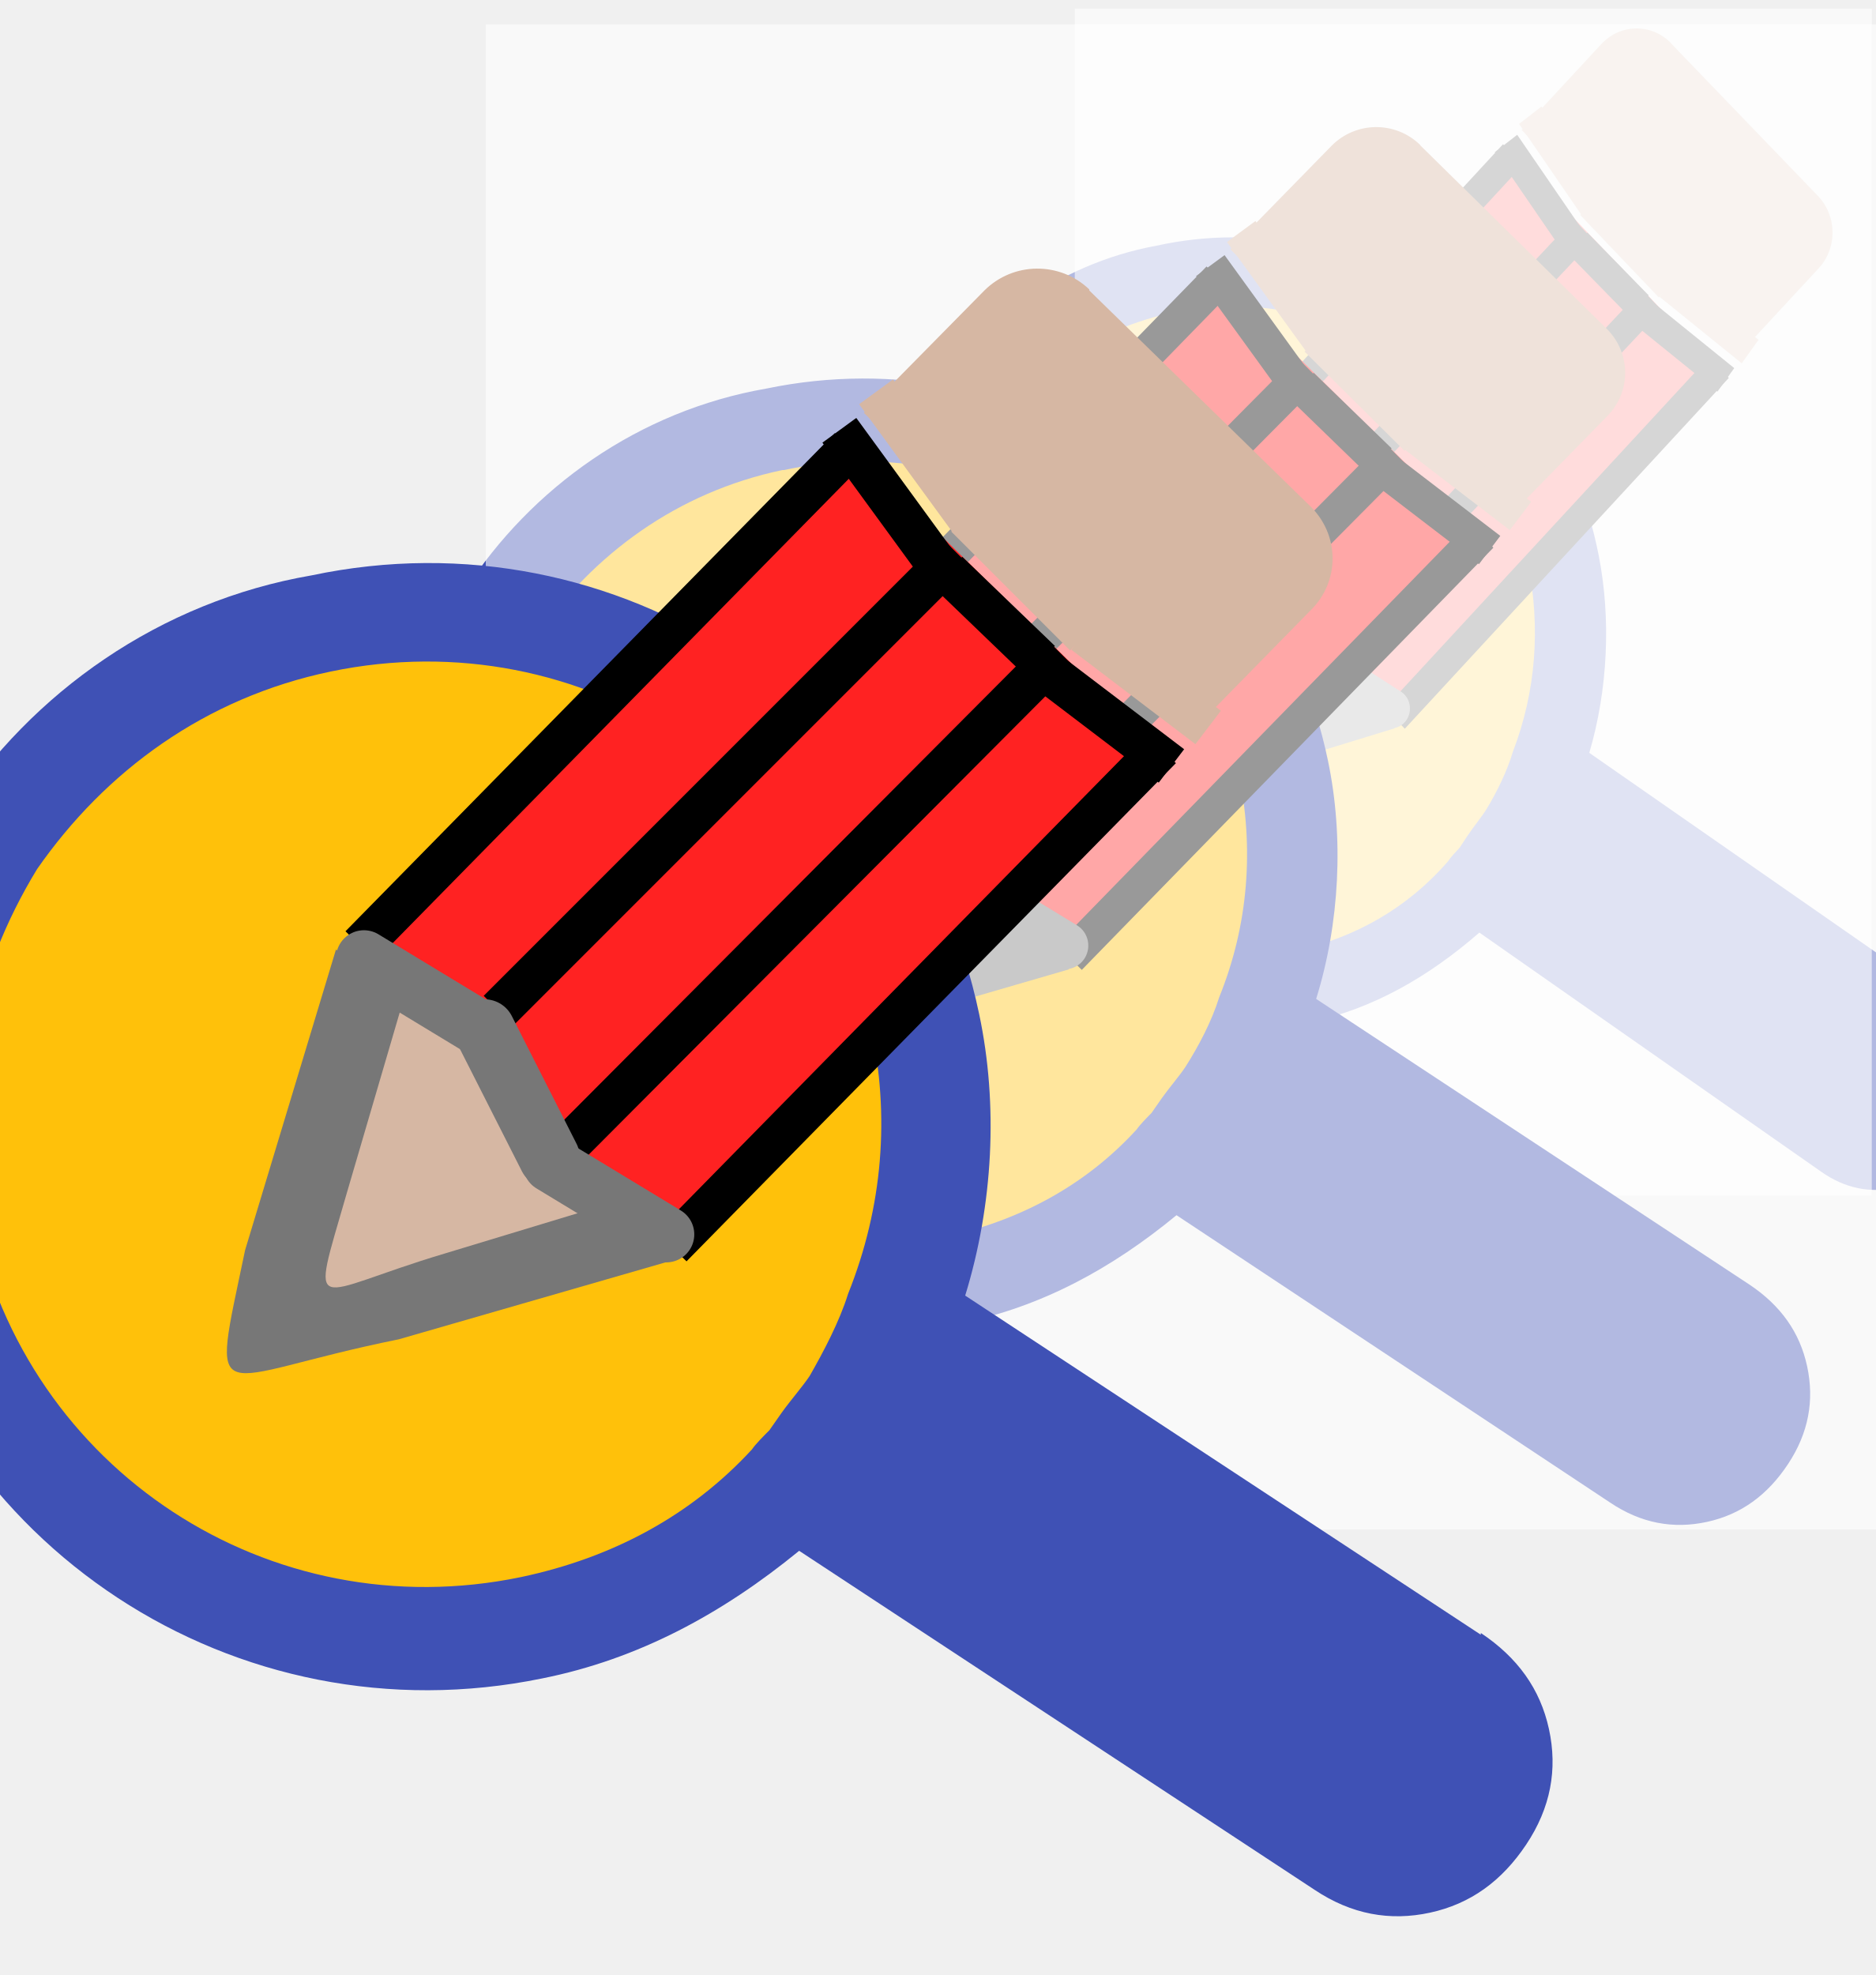
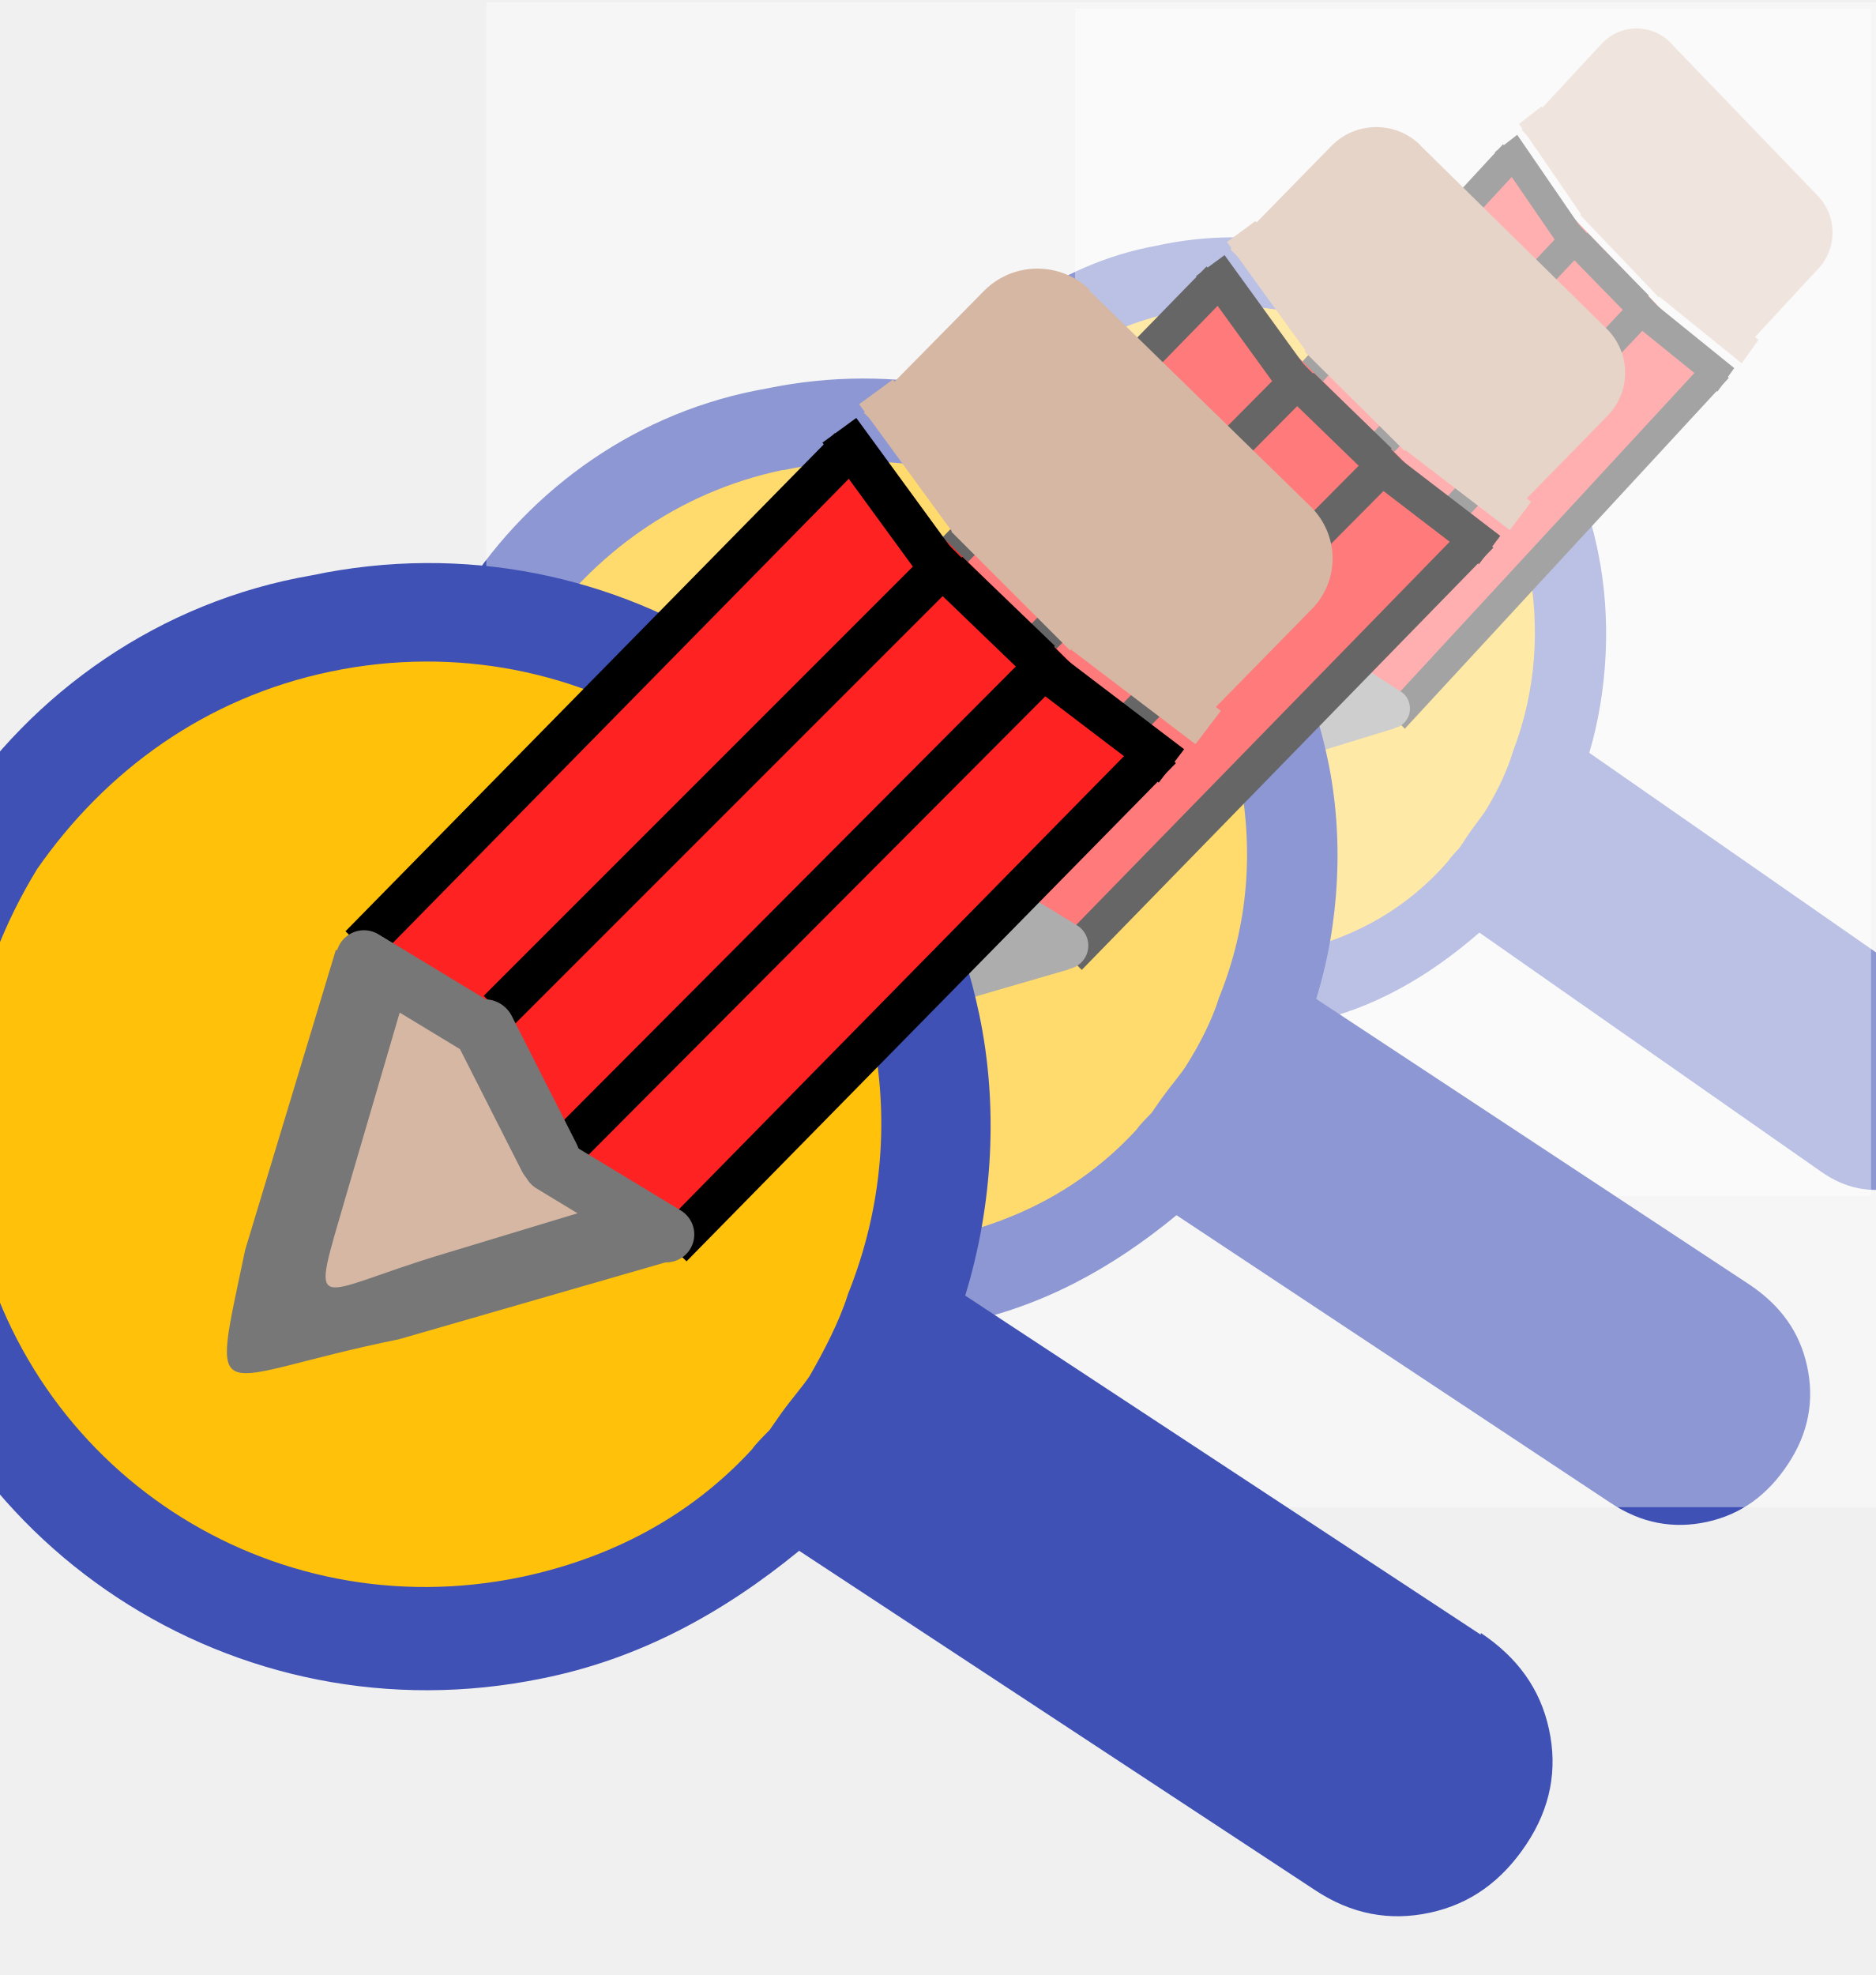
<svg xmlns="http://www.w3.org/2000/svg" width="38" height="40" viewBox="0 0 1.52 1.6" enable-background="new 0 0 32 32" version="1.1" xml:space="preserve" id="svg2">
  <defs id="defs2">
    <meshgradient id="meshgradient3" gradientUnits="userSpaceOnUse" x="-1.129" y="-0.4">
      <meshrow id="meshrow3">
        <meshpatch id="meshpatch3">
          <stop path="c 0.322,0  0.644,0  0.967,0" style="stop-color:#ffffff;stop-opacity:1" id="stop3" />
          <stop path="c 0,0.314  0,0.628  0,0.942" style="stop-color:#000000;stop-opacity:1" id="stop4" />
          <stop path="c -0.322,0  -0.644,0  -0.967,0" style="stop-color:#ffffff;stop-opacity:1" id="stop5" />
          <stop path="c 0,-0.314  0,-0.628  0,-0.942" style="stop-color:#000000;stop-opacity:1" id="stop6" />
        </meshpatch>
      </meshrow>
    </meshgradient>
    <meshgradient id="meshgradient3-6" gradientUnits="userSpaceOnUse" x="-1.129" y="-0.4">
      <meshrow id="meshrow3-3">
        <meshpatch id="meshpatch3-1">
          <stop path="c 0.322,0  0.644,0  0.967,0" style="stop-color:#ffffff;stop-opacity:1" id="stop3-7" />
          <stop path="c 0,0.314  0,0.628  0,0.942" style="stop-color:#000000;stop-opacity:1" id="stop4-6" />
          <stop path="c -0.322,0  -0.644,0  -0.967,0" style="stop-color:#ffffff;stop-opacity:1" id="stop5-1" />
          <stop path="c 0,-0.314  0,-0.628  0,-0.942" style="stop-color:#000000;stop-opacity:1" id="stop6-8" />
        </meshpatch>
      </meshrow>
    </meshgradient>
  </defs>
-   <g id="g8" transform="matrix(1.416142,0,0,1.416142,0.04662854,-0.00291704)">
-     <g id="g2-2" style="fill:url(#meshgradient3-6);fill-rule:nonzero" transform="matrix(0.6620451,0,0,0.7041943,1.206072,0.3003519)">
-       <path d="M -0.203,0.381 -0.498,0.188 c 0.016,-0.051 0.019,-0.109 0.008,-0.161 -0.037,-0.176 -0.207,-0.287 -0.382,-0.251 -0.087,0.015 -0.16,0.067 -0.205,0.136 -0.045,0.07 -0.063,0.157 -0.045,0.244 0.037,0.176 0.207,0.287 0.382,0.251 0.055,-0.011 0.103,-0.037 0.147,-0.073 l 0.295,0.194 c 0.021,0.014 0.043,0.018 0.066,0.013 0.023,-0.005 0.041,-0.018 0.055,-0.039 v 0 c 0.014,-0.021 0.018,-0.043 0.013,-0.066 -0.005,-0.023 -0.018,-0.041 -0.039,-0.055 z" fill="#3f51b5" id="path1-4-7" style="fill-rule:nonzero;stroke-width:0.029" />
-       <path d="m -0.861,-0.169 c -0.072,0.015 -0.129,0.057 -0.168,0.113 -0.036,0.059 -0.051,0.128 -0.036,0.2 0.03,0.144 0.169,0.235 0.313,0.205 0.052,-0.011 0.097,-0.035 0.132,-0.073 0,0 0,0 0,0 0.002,-0.003 0.007,-0.008 0.01,-0.011 0.002,-0.003 0.005,-0.007 0.007,-0.01 0.005,-0.007 0.012,-0.015 0.016,-0.021 v 0 c 0.009,-0.014 0.018,-0.031 0.023,-0.047 0.02,-0.049 0.024,-0.101 0.013,-0.153 -0.027,-0.142 -0.166,-0.233 -0.309,-0.203 z" fill="#ffc10a" id="path2-8-9" style="fill-rule:nonzero;stroke-width:0.029" />
-       <path fill="#d6b7a3" d="m -0.427,-0.388 0.126,0.123 a 0.043,0.042 5.289 0 1 6.1119e-4,0.06 l -0.069,0.07 -0.187,-0.183 0.069,-0.07 a 0.043,0.043 5.289 0 1 0.06,-5.9427e-4 z" id="path2-0-8-5" style="fill-rule:nonzero;stroke-width:0.008" />
-       <path fill="#ff0000" d="m -0.666,0.164 -0.15,0.046 c -0.105,0.022 -0.104,0.046 -0.085,-0.052 l 0.05,-0.175 v 0 0 c 0.159,0.158 0.184,0.182 0.184,0.182 v 0 z" id="path3-2-4" style="fill-rule:nonzero;stroke-width:0.008" />
-       <path fill="#777777" d="m -0.666,0.168 -0.156,0.045 c -0.109,0.022 -0.108,0.045 -0.088,-0.051 l 0.052,-0.172 v 0 0" id="path4-4-3" style="fill-rule:nonzero;stroke-width:0.004;stroke-dasharray:none" />
-       <path fill="#d6b7a3" d="m -0.818,0.014 0.121,0.12 -0.099,0.03 c -0.077,0.023 -0.077,0.039 -0.056,-0.034 l 0.033,-0.115 z" id="path5-5-1" style="fill-rule:nonzero;stroke-width:0.008" />
-       <rect style="fill:#ff2222;fill-rule:nonzero;stroke-width:0.117;stroke-linecap:round" id="rect5-5-2" width="0.259" height="0.402" x="-0.619" y="0.182" transform="matrix(0.7141691,0.6999732,-0.7009462,0.7132142,0,0)" ry="0" />
-       <path style="fill:#777777;fill-rule:nonzero;stroke:#000000;stroke-width:0.024;stroke-linecap:butt;stroke-dasharray:none;stroke-opacity:1" d="m -0.765,0.025 0.262,-0.262" id="path7-17-3" />
-       <path style="fill:#777777;fill-rule:nonzero;stroke:#000000;stroke-width:0.024;stroke-linecap:butt;stroke-dasharray:none;stroke-opacity:1" d="m -0.844,-0.013 0.28,-0.285" id="path7-11-1-3" />
-       <path style="fill:#777777;fill-rule:nonzero;stroke:#000000;stroke-width:0.024;stroke-linecap:butt;stroke-dasharray:none;stroke-opacity:1" d="M -0.666,0.16 -0.386,-0.125" id="path7-11-2-1-4" />
-       <path style="fill:#777777;fill-rule:nonzero;stroke:#000000;stroke-width:0.024;stroke-linecap:butt;stroke-dasharray:none;stroke-opacity:1" d="M -0.724,0.1 -0.444,-0.18" id="path7-1-5-1" />
-       <path style="fill:#777777;fill-rule:nonzero;stroke:#777777;stroke-width:0.032;stroke-linecap:round;stroke-dasharray:none;stroke-opacity:1" d="m -0.842,-0.005 0.066,0.04" id="path6-2-1" />
-       <path style="fill:#777777;fill-rule:nonzero;stroke:#777777;stroke-width:0.032;stroke-linecap:round;stroke-dasharray:none;stroke-opacity:1" d="m -0.735,0.112 0.066,0.04" id="path6-5-7-3" />
-       <path style="fill:#777777;fill-rule:nonzero;stroke:#777777;stroke-width:0.035;stroke-linecap:round;stroke-dasharray:none;stroke-opacity:1" d="m -0.774,0.036 0.038,0.073" id="path6-9-8-6-8" />
-       <path style="fill:#000000;fill-rule:nonzero;stroke:#000000;stroke-width:0.024;stroke-dasharray:none;stroke-opacity:1" d="m -0.57,-0.307 0.054,0.074" id="path8-1-7" />
-       <path style="fill:#000000;fill-rule:nonzero;stroke:#000000;stroke-width:0.024;stroke-dasharray:none;stroke-opacity:1" d="m -0.508,-0.226 0.053,0.051" id="path8-8-42-4" />
-       <path style="fill:#000000;fill-rule:nonzero;stroke:#000000;stroke-width:0.024;stroke-dasharray:none;stroke-opacity:1" d="m -0.451,-0.169 0.071,0.054" id="path8-9-3-2" />
-       <path style="fill:#000000;fill-rule:nonzero;stroke:#d6b7a3;stroke-width:0.024;stroke-dasharray:none;stroke-opacity:1" d="m -0.549,-0.33 0.054,0.074" id="path8-2-2-7" />
-       <path style="fill:#000000;fill-rule:nonzero;stroke:#d6b7a3;stroke-width:0.031;stroke-dasharray:none;stroke-opacity:1" d="m -0.495,-0.26 0.068,0.067" id="path8-8-4-2-7" />
-       <path style="fill:#000000;fill-rule:nonzero;stroke:#d6b7a3;stroke-width:0.024;stroke-dasharray:none;stroke-opacity:1" d="m -0.43,-0.192 0.071,0.054" id="path8-9-5-1-9" />
-     </g>
-     <rect style="fill:#ffffff;fill-opacity:0.6;fill-rule:nonzero;stroke:none;stroke-width:0.028;stroke-opacity:1" id="rect8" width="0.456" height="0.679" x="0.582" y="0.007" ry="0" />
-     <g id="g2" style="fill:url(#meshgradient3);fill-rule:nonzero" transform="matrix(0.8410517,0,0,0.8474716,1.138945,0.4141765)">
-       <path d="M -0.203,0.381 -0.498,0.188 c 0.016,-0.051 0.019,-0.109 0.008,-0.161 -0.037,-0.176 -0.207,-0.287 -0.382,-0.251 -0.087,0.015 -0.16,0.067 -0.205,0.136 -0.045,0.07 -0.063,0.157 -0.045,0.244 0.037,0.176 0.207,0.287 0.382,0.251 0.055,-0.011 0.103,-0.037 0.147,-0.073 l 0.295,0.194 c 0.021,0.014 0.043,0.018 0.066,0.013 0.023,-0.005 0.041,-0.018 0.055,-0.039 v 0 c 0.014,-0.021 0.018,-0.043 0.013,-0.066 -0.005,-0.023 -0.018,-0.041 -0.039,-0.055 z" fill="#3f51b5" id="path1-4" style="fill-rule:nonzero;stroke-width:0.029" />
-       <path d="m -0.861,-0.169 c -0.072,0.015 -0.129,0.057 -0.168,0.113 -0.036,0.059 -0.051,0.128 -0.036,0.2 0.03,0.144 0.169,0.235 0.313,0.205 0.052,-0.011 0.097,-0.035 0.132,-0.073 0,0 0,0 0,0 0.002,-0.003 0.007,-0.008 0.01,-0.011 0.002,-0.003 0.005,-0.007 0.007,-0.01 0.005,-0.007 0.012,-0.015 0.016,-0.021 v 0 c 0.009,-0.014 0.018,-0.031 0.023,-0.047 0.02,-0.049 0.024,-0.101 0.013,-0.153 -0.027,-0.142 -0.166,-0.233 -0.309,-0.203 z" fill="#ffc10a" id="path2-8" style="fill-rule:nonzero;stroke-width:0.029" />
-       <path fill="#d6b7a3" d="m -0.427,-0.388 0.126,0.123 a 0.043,0.042 5.289 0 1 6.1119e-4,0.06 l -0.069,0.07 -0.187,-0.183 0.069,-0.07 a 0.043,0.043 5.289 0 1 0.06,-5.9427e-4 z" id="path2-0-8" style="fill-rule:nonzero;stroke-width:0.008" />
-       <path fill="#ff0000" d="m -0.666,0.164 -0.15,0.046 c -0.105,0.022 -0.104,0.046 -0.085,-0.052 l 0.05,-0.175 v 0 0 c 0.159,0.158 0.184,0.182 0.184,0.182 v 0 z" id="path3-2" style="fill-rule:nonzero;stroke-width:0.008" />
-       <path fill="#777777" d="m -0.666,0.168 -0.156,0.045 c -0.109,0.022 -0.108,0.045 -0.088,-0.051 l 0.052,-0.172 v 0 0" id="path4-4" style="fill-rule:nonzero;stroke-width:0.004;stroke-dasharray:none" />
-       <path fill="#d6b7a3" d="m -0.818,0.014 0.121,0.12 -0.099,0.03 c -0.077,0.023 -0.077,0.039 -0.056,-0.034 l 0.033,-0.115 z" id="path5-5" style="fill-rule:nonzero;stroke-width:0.008" />
-       <rect style="fill:#ff2222;fill-rule:nonzero;stroke-width:0.117;stroke-linecap:round" id="rect5-5" width="0.259" height="0.402" x="-0.619" y="0.182" transform="matrix(0.7141691,0.6999732,-0.7009462,0.7132142,0,0)" ry="0" />
-       <path style="fill:#777777;fill-rule:nonzero;stroke:#000000;stroke-width:0.024;stroke-linecap:butt;stroke-dasharray:none;stroke-opacity:1" d="m -0.765,0.025 0.262,-0.262" id="path7-17" />
-       <path style="fill:#777777;fill-rule:nonzero;stroke:#000000;stroke-width:0.024;stroke-linecap:butt;stroke-dasharray:none;stroke-opacity:1" d="m -0.844,-0.013 0.28,-0.285" id="path7-11-1" />
-       <path style="fill:#777777;fill-rule:nonzero;stroke:#000000;stroke-width:0.024;stroke-linecap:butt;stroke-dasharray:none;stroke-opacity:1" d="M -0.666,0.16 -0.386,-0.125" id="path7-11-2-1" />
-       <path style="fill:#777777;fill-rule:nonzero;stroke:#000000;stroke-width:0.024;stroke-linecap:butt;stroke-dasharray:none;stroke-opacity:1" d="M -0.724,0.1 -0.444,-0.18" id="path7-1-5" />
-       <path style="fill:#777777;fill-rule:nonzero;stroke:#777777;stroke-width:0.032;stroke-linecap:round;stroke-dasharray:none;stroke-opacity:1" d="m -0.842,-0.005 0.066,0.04" id="path6-2" />
-       <path style="fill:#777777;fill-rule:nonzero;stroke:#777777;stroke-width:0.032;stroke-linecap:round;stroke-dasharray:none;stroke-opacity:1" d="m -0.735,0.112 0.066,0.04" id="path6-5-7" />
-       <path style="fill:#777777;fill-rule:nonzero;stroke:#777777;stroke-width:0.035;stroke-linecap:round;stroke-dasharray:none;stroke-opacity:1" d="m -0.774,0.036 0.038,0.073" id="path6-9-8-6" />
-       <path style="fill:#000000;fill-rule:nonzero;stroke:#000000;stroke-width:0.024;stroke-dasharray:none;stroke-opacity:1" d="m -0.57,-0.307 0.054,0.074" id="path8-1" />
-       <path style="fill:#000000;fill-rule:nonzero;stroke:#000000;stroke-width:0.024;stroke-dasharray:none;stroke-opacity:1" d="m -0.508,-0.226 0.053,0.051" id="path8-8-42" />
-       <path style="fill:#000000;fill-rule:nonzero;stroke:#000000;stroke-width:0.024;stroke-dasharray:none;stroke-opacity:1" d="m -0.451,-0.169 0.071,0.054" id="path8-9-3" />
-       <path style="fill:#000000;fill-rule:nonzero;stroke:#d6b7a3;stroke-width:0.024;stroke-dasharray:none;stroke-opacity:1" d="m -0.549,-0.33 0.054,0.074" id="path8-2-2" />
-       <path style="fill:#000000;fill-rule:nonzero;stroke:#d6b7a3;stroke-width:0.031;stroke-dasharray:none;stroke-opacity:1" d="m -0.495,-0.26 0.068,0.067" id="path8-8-4-2" />
-       <path style="fill:#000000;fill-rule:nonzero;stroke:#d6b7a3;stroke-width:0.024;stroke-dasharray:none;stroke-opacity:1" d="m -0.43,-0.192 0.071,0.054" id="path8-9-5-1" />
-     </g>
-     <rect style="fill:#ffffff;fill-opacity:0.6;fill-rule:nonzero;stroke:none;stroke-width:0.043;stroke-opacity:1" id="rect8-8" width="0.856" height="0.861" x="0.245" y="0.016" ry="0" />
-     <g id="g1" transform="translate(-0.1486989,0.1462206)">
-       <path d="M 0.963,0.791 0.668,0.597 C 0.684,0.545 0.687,0.488 0.676,0.436 0.639,0.26 0.469,0.148 0.294,0.185 0.207,0.2 0.134,0.252 0.089,0.321 0.043,0.391 0.026,0.479 0.044,0.565 c 0.037,0.176 0.207,0.287 0.382,0.251 0.055,-0.011 0.103,-0.037 0.147,-0.073 l 0.295,0.194 c 0.021,0.014 0.043,0.018 0.066,0.013 0.023,-0.005 0.041,-0.018 0.055,-0.039 v 0 c 0.014,-0.021 0.018,-0.043 0.013,-0.066 -0.005,-0.023 -0.018,-0.041 -0.039,-0.055 z" fill="#3f51b5" id="path1" style="stroke-width:0.029" />
-       <path d="m 0.305,0.24 c -0.072,0.015 -0.129,0.057 -0.168,0.113 -0.036,0.059 -0.051,0.128 -0.036,0.2 0.03,0.144 0.169,0.235 0.313,0.205 0.052,-0.011 0.097,-0.035 0.132,-0.073 0,0 0,0 0,0 0.002,-0.003 0.007,-0.008 0.01,-0.011 0.002,-0.003 0.005,-0.007 0.007,-0.01 0.005,-0.007 0.012,-0.015 0.016,-0.021 v 0 C 0.587,0.629 0.596,0.612 0.601,0.596 0.621,0.546 0.625,0.494 0.614,0.443 0.588,0.301 0.449,0.21 0.305,0.24 Z" fill="#ffc10a" id="path2" style="stroke-width:0.029" />
-       <path fill="#d6b7a3" d="m 0.739,0.022 0.126,0.123 a 0.043,0.042 5.289 0 1 6.1119e-4,0.06 L 0.797,0.275 0.61,0.092 0.679,0.022 a 0.043,0.043 5.289 0 1 0.06,-5.9427e-4 z" id="path2-0" style="stroke-width:0.008" />
-       <path fill="#ff0000" d="m 0.5,0.573 -0.15,0.046 c -0.105,0.022 -0.104,0.046 -0.085,-0.052 l 0.05,-0.175 v 0 0 c 0.159,0.158 0.184,0.182 0.184,0.182 v 0 z" id="path3" style="stroke-width:0.008" />
-       <path fill="#777777" d="m 0.5,0.577 -0.156,0.045 c -0.109,0.022 -0.108,0.045 -0.088,-0.051 l 0.052,-0.172 v 0 0" id="path4" style="stroke-width:0.004;stroke-dasharray:none" />
-       <path fill="#d6b7a3" d="m 0.348,0.423 0.121,0.12 -0.099,0.03 c -0.077,0.023 -0.077,0.039 -0.056,-0.034 L 0.348,0.423 Z" id="path5" style="stroke-width:0.008" />
-       <rect style="fill:#ff2222;fill-opacity:1;stroke-width:0.117;stroke-linecap:round" id="rect5" width="0.259" height="0.402" x="0.5" y="-0.342" transform="matrix(0.7141691,0.6999732,-0.7009462,0.7132142,0,0)" ry="0" />
-       <path style="fill:#777777;fill-opacity:1;stroke:#000000;stroke-width:0.024;stroke-linecap:butt;stroke-dasharray:none;stroke-opacity:1" d="M 0.401,0.434 0.663,0.172" id="path7" />
-       <path style="fill:#777777;fill-opacity:1;stroke:#000000;stroke-width:0.024;stroke-linecap:butt;stroke-dasharray:none;stroke-opacity:1" d="M 0.322,0.397 0.602,0.112" id="path7-11" />
-       <path style="fill:#777777;fill-opacity:1;stroke:#000000;stroke-width:0.024;stroke-linecap:butt;stroke-dasharray:none;stroke-opacity:1" d="M 0.5,0.569 0.78,0.284" id="path7-11-2" />
-       <path style="fill:#777777;fill-opacity:1;stroke:#000000;stroke-width:0.024;stroke-linecap:butt;stroke-dasharray:none;stroke-opacity:1" d="M 0.442,0.51 0.722,0.229" id="path7-1" />
-       <path style="fill:#777777;fill-opacity:1;stroke:#777777;stroke-width:0.032;stroke-linecap:round;stroke-dasharray:none;stroke-opacity:1" d="m 0.324,0.404 0.066,0.04" id="path6" />
-       <path style="fill:#777777;fill-opacity:1;stroke:#777777;stroke-width:0.032;stroke-linecap:round;stroke-dasharray:none;stroke-opacity:1" d="m 0.431,0.522 0.066,0.04" id="path6-5" />
-       <path style="fill:#777777;fill-opacity:1;stroke:#777777;stroke-width:0.035;stroke-linecap:round;stroke-dasharray:none;stroke-opacity:1" d="M 0.393,0.445 0.43,0.518" id="path6-9-8" />
-       <path style="fill:#000000;fill-opacity:1;stroke:#000000;stroke-width:0.024;stroke-dasharray:none;stroke-opacity:1" d="m 0.596,0.102 0.054,0.074" id="path8" />
-       <path style="fill:#000000;fill-opacity:1;stroke:#000000;stroke-width:0.024;stroke-dasharray:none;stroke-opacity:1" d="m 0.658,0.183 0.053,0.051" id="path8-8" />
-       <path style="fill:#000000;fill-opacity:1;stroke:#000000;stroke-width:0.024;stroke-dasharray:none;stroke-opacity:1" d="m 0.715,0.24 0.071,0.054" id="path8-9" />
-       <path style="fill:#000000;fill-opacity:1;stroke:#d6b7a3;stroke-width:0.024;stroke-dasharray:none;stroke-opacity:1" d="m 0.617,0.08 0.054,0.074" id="path8-2" />
-       <path style="fill:#000000;fill-opacity:1;stroke:#d6b7a3;stroke-width:0.031;stroke-dasharray:none;stroke-opacity:1" d="M 0.671,0.149 0.739,0.217" id="path8-8-4" />
-       <path style="fill:#000000;fill-opacity:1;stroke:#d6b7a3;stroke-width:0.024;stroke-dasharray:none;stroke-opacity:1" d="m 0.736,0.218 0.071,0.054" id="path8-9-5" />
-     </g>
+   <g id="g2-2" style="fill:url(#meshgradient3-6);fill-rule:nonzero" transform="matrix(0.9375497,0,0,0.997239,1.754597,0.4224238)">
+     <path d="M -0.203,0.381 -0.498,0.188 c 0.016,-0.051 0.019,-0.109 0.008,-0.161 -0.037,-0.176 -0.207,-0.287 -0.382,-0.251 -0.087,0.015 -0.16,0.067 -0.205,0.136 -0.045,0.07 -0.063,0.157 -0.045,0.244 0.037,0.176 0.207,0.287 0.382,0.251 0.055,-0.011 0.103,-0.037 0.147,-0.073 l 0.295,0.194 c 0.021,0.014 0.043,0.018 0.066,0.013 0.023,-0.005 0.041,-0.018 0.055,-0.039 v 0 c 0.014,-0.021 0.018,-0.043 0.013,-0.066 -0.005,-0.023 -0.018,-0.041 -0.039,-0.055 z" fill="#3f51b5" id="path1-4-7" style="fill-rule:nonzero;stroke-width:0.029" />
+     <path d="m -0.861,-0.169 c -0.072,0.015 -0.129,0.057 -0.168,0.113 -0.036,0.059 -0.051,0.128 -0.036,0.2 0.03,0.144 0.169,0.235 0.313,0.205 0.052,-0.011 0.097,-0.035 0.132,-0.073 0,0 0,0 0,0 0.002,-0.003 0.007,-0.008 0.01,-0.011 0.002,-0.003 0.005,-0.007 0.007,-0.01 0.005,-0.007 0.012,-0.015 0.016,-0.021 v 0 c 0.009,-0.014 0.018,-0.031 0.023,-0.047 0.02,-0.049 0.024,-0.101 0.013,-0.153 -0.027,-0.142 -0.166,-0.233 -0.309,-0.203 z" fill="#ffc10a" id="path2-8-9" style="fill-rule:nonzero;stroke-width:0.029" />
+     <path fill="#d6b7a3" d="m -0.427,-0.388 0.126,0.123 a 0.043,0.042 5.289 0 1 6.1119e-4,0.06 l -0.069,0.07 -0.187,-0.183 0.069,-0.07 a 0.043,0.043 5.289 0 1 0.06,-5.9427e-4 z" id="path2-0-8-5" style="fill-rule:nonzero;stroke-width:0.008" />
+     <path fill="#ff0000" d="m -0.666,0.164 -0.15,0.046 c -0.105,0.022 -0.104,0.046 -0.085,-0.052 l 0.05,-0.175 v 0 0 c 0.159,0.158 0.184,0.182 0.184,0.182 v 0 z" id="path3-2-4" style="fill-rule:nonzero;stroke-width:0.008" />
+     <path fill="#777777" d="m -0.666,0.168 -0.156,0.045 c -0.109,0.022 -0.108,0.045 -0.088,-0.051 l 0.052,-0.172 v 0 0" id="path4-4-3" style="fill-rule:nonzero;stroke-width:0.004;stroke-dasharray:none" />
+     <path fill="#d6b7a3" d="m -0.818,0.014 0.121,0.12 -0.099,0.03 c -0.077,0.023 -0.077,0.039 -0.056,-0.034 l 0.033,-0.115 z" id="path5-5-1" style="fill-rule:nonzero;stroke-width:0.008" />
+     <rect style="fill:#ff2222;fill-rule:nonzero;stroke-width:0.117;stroke-linecap:round" id="rect5-5-2" width="0.259" height="0.402" x="-0.619" y="0.182" transform="matrix(0.7141691,0.6999732,-0.7009462,0.7132142,0,0)" ry="0" />
+     <path style="fill:#777777;fill-rule:nonzero;stroke:#000000;stroke-width:0.024;stroke-linecap:butt;stroke-dasharray:none;stroke-opacity:1" d="m -0.765,0.025 0.262,-0.262" id="path7-17-3" />
+     <path style="fill:#777777;fill-rule:nonzero;stroke:#000000;stroke-width:0.024;stroke-linecap:butt;stroke-dasharray:none;stroke-opacity:1" d="m -0.844,-0.013 0.28,-0.285" id="path7-11-1-3" />
+     <path style="fill:#777777;fill-rule:nonzero;stroke:#000000;stroke-width:0.024;stroke-linecap:butt;stroke-dasharray:none;stroke-opacity:1" d="M -0.666,0.16 -0.386,-0.125" id="path7-11-2-1-4" />
+     <path style="fill:#777777;fill-rule:nonzero;stroke:#000000;stroke-width:0.024;stroke-linecap:butt;stroke-dasharray:none;stroke-opacity:1" d="M -0.724,0.1 -0.444,-0.18" id="path7-1-5-1" />
+     <path style="fill:#777777;fill-rule:nonzero;stroke:#777777;stroke-width:0.032;stroke-linecap:round;stroke-dasharray:none;stroke-opacity:1" d="m -0.842,-0.005 0.066,0.04" id="path6-2-1" />
+     <path style="fill:#777777;fill-rule:nonzero;stroke:#777777;stroke-width:0.032;stroke-linecap:round;stroke-dasharray:none;stroke-opacity:1" d="m -0.735,0.112 0.066,0.04" id="path6-5-7-3" />
+     <path style="fill:#777777;fill-rule:nonzero;stroke:#777777;stroke-width:0.035;stroke-linecap:round;stroke-dasharray:none;stroke-opacity:1" d="m -0.774,0.036 0.038,0.073" id="path6-9-8-6-8" />
+     <path style="fill:#000000;fill-rule:nonzero;stroke:#000000;stroke-width:0.024;stroke-dasharray:none;stroke-opacity:1" d="m -0.57,-0.307 0.054,0.074" id="path8-1-7" />
+     <path style="fill:#000000;fill-rule:nonzero;stroke:#000000;stroke-width:0.024;stroke-dasharray:none;stroke-opacity:1" d="m -0.508,-0.226 0.053,0.051" id="path8-8-42-4" />
+     <path style="fill:#000000;fill-rule:nonzero;stroke:#000000;stroke-width:0.024;stroke-dasharray:none;stroke-opacity:1" d="m -0.451,-0.169 0.071,0.054" id="path8-9-3-2" />
+     <path style="fill:#000000;fill-rule:nonzero;stroke:#d6b7a3;stroke-width:0.024;stroke-dasharray:none;stroke-opacity:1" d="m -0.549,-0.33 0.054,0.074" id="path8-2-2-7" />
+     <path style="fill:#000000;fill-rule:nonzero;stroke:#d6b7a3;stroke-width:0.031;stroke-dasharray:none;stroke-opacity:1" d="m -0.495,-0.26 0.068,0.067" id="path8-8-4-2-7" />
+     <path style="fill:#000000;fill-rule:nonzero;stroke:#d6b7a3;stroke-width:0.024;stroke-dasharray:none;stroke-opacity:1" d="m -0.43,-0.192 0.071,0.054" id="path8-9-5-1-9" />
+   </g>
+   <rect style="fill:#ffffff;fill-opacity:0.4;fill-rule:nonzero;stroke:none;stroke-width:0.039;stroke-opacity:1" id="rect8" width="0.645" height="0.962" x="0.871" y="0.007" ry="0" />
+   <g id="g2" style="fill:url(#meshgradient3);fill-rule:nonzero" transform="matrix(1.191048,0,0,1.20014,1.659536,0.5836156)">
+     <path d="M -0.203,0.381 -0.498,0.188 c 0.016,-0.051 0.019,-0.109 0.008,-0.161 -0.037,-0.176 -0.207,-0.287 -0.382,-0.251 -0.087,0.015 -0.16,0.067 -0.205,0.136 -0.045,0.07 -0.063,0.157 -0.045,0.244 0.037,0.176 0.207,0.287 0.382,0.251 0.055,-0.011 0.103,-0.037 0.147,-0.073 l 0.295,0.194 c 0.021,0.014 0.043,0.018 0.066,0.013 0.023,-0.005 0.041,-0.018 0.055,-0.039 v 0 c 0.014,-0.021 0.018,-0.043 0.013,-0.066 -0.005,-0.023 -0.018,-0.041 -0.039,-0.055 z" fill="#3f51b5" id="path1-4" style="fill-rule:nonzero;stroke-width:0.029" />
+     <path d="m -0.861,-0.169 c -0.072,0.015 -0.129,0.057 -0.168,0.113 -0.036,0.059 -0.051,0.128 -0.036,0.2 0.03,0.144 0.169,0.235 0.313,0.205 0.052,-0.011 0.097,-0.035 0.132,-0.073 0,0 0,0 0,0 0.002,-0.003 0.007,-0.008 0.01,-0.011 0.002,-0.003 0.005,-0.007 0.007,-0.01 0.005,-0.007 0.012,-0.015 0.016,-0.021 v 0 c 0.009,-0.014 0.018,-0.031 0.023,-0.047 0.02,-0.049 0.024,-0.101 0.013,-0.153 -0.027,-0.142 -0.166,-0.233 -0.309,-0.203 z" fill="#ffc10a" id="path2-8" style="fill-rule:nonzero;stroke-width:0.029" />
+     <path fill="#d6b7a3" d="m -0.427,-0.388 0.126,0.123 a 0.043,0.042 5.289 0 1 6.1119e-4,0.06 l -0.069,0.07 -0.187,-0.183 0.069,-0.07 a 0.043,0.043 5.289 0 1 0.06,-5.9427e-4 z" id="path2-0-8" style="fill-rule:nonzero;stroke-width:0.008" />
+     <path fill="#ff0000" d="m -0.666,0.164 -0.15,0.046 c -0.105,0.022 -0.104,0.046 -0.085,-0.052 l 0.05,-0.175 v 0 0 c 0.159,0.158 0.184,0.182 0.184,0.182 v 0 z" id="path3-2" style="fill-rule:nonzero;stroke-width:0.008" />
+     <path fill="#777777" d="m -0.666,0.168 -0.156,0.045 c -0.109,0.022 -0.108,0.045 -0.088,-0.051 l 0.052,-0.172 v 0 0" id="path4-4" style="fill-rule:nonzero;stroke-width:0.004;stroke-dasharray:none" />
+     <path fill="#d6b7a3" d="m -0.818,0.014 0.121,0.12 -0.099,0.03 c -0.077,0.023 -0.077,0.039 -0.056,-0.034 l 0.033,-0.115 z" id="path5-5" style="fill-rule:nonzero;stroke-width:0.008" />
+     <rect style="fill:#ff2222;fill-rule:nonzero;stroke-width:0.117;stroke-linecap:round" id="rect5-5" width="0.259" height="0.402" x="-0.619" y="0.182" transform="matrix(0.7141691,0.6999732,-0.7009462,0.7132142,0,0)" ry="0" />
+     <path style="fill:#777777;fill-rule:nonzero;stroke:#000000;stroke-width:0.024;stroke-linecap:butt;stroke-dasharray:none;stroke-opacity:1" d="m -0.765,0.025 0.262,-0.262" id="path7-17" />
+     <path style="fill:#777777;fill-rule:nonzero;stroke:#000000;stroke-width:0.024;stroke-linecap:butt;stroke-dasharray:none;stroke-opacity:1" d="m -0.844,-0.013 0.28,-0.285" id="path7-11-1" />
+     <path style="fill:#777777;fill-rule:nonzero;stroke:#000000;stroke-width:0.024;stroke-linecap:butt;stroke-dasharray:none;stroke-opacity:1" d="M -0.666,0.16 -0.386,-0.125" id="path7-11-2-1" />
+     <path style="fill:#777777;fill-rule:nonzero;stroke:#000000;stroke-width:0.024;stroke-linecap:butt;stroke-dasharray:none;stroke-opacity:1" d="M -0.724,0.1 -0.444,-0.18" id="path7-1-5" />
+     <path style="fill:#777777;fill-rule:nonzero;stroke:#777777;stroke-width:0.032;stroke-linecap:round;stroke-dasharray:none;stroke-opacity:1" d="m -0.842,-0.005 0.066,0.04" id="path6-2" />
+     <path style="fill:#777777;fill-rule:nonzero;stroke:#777777;stroke-width:0.032;stroke-linecap:round;stroke-dasharray:none;stroke-opacity:1" d="m -0.735,0.112 0.066,0.04" id="path6-5-7" />
+     <path style="fill:#777777;fill-rule:nonzero;stroke:#777777;stroke-width:0.035;stroke-linecap:round;stroke-dasharray:none;stroke-opacity:1" d="m -0.774,0.036 0.038,0.073" id="path6-9-8-6" />
+     <path style="fill:#000000;fill-rule:nonzero;stroke:#000000;stroke-width:0.024;stroke-dasharray:none;stroke-opacity:1" d="m -0.57,-0.307 0.054,0.074" id="path8-1" />
+     <path style="fill:#000000;fill-rule:nonzero;stroke:#000000;stroke-width:0.024;stroke-dasharray:none;stroke-opacity:1" d="m -0.508,-0.226 0.053,0.051" id="path8-8-42" />
+     <path style="fill:#000000;fill-rule:nonzero;stroke:#000000;stroke-width:0.024;stroke-dasharray:none;stroke-opacity:1" d="m -0.451,-0.169 0.071,0.054" id="path8-9-3" />
+     <path style="fill:#000000;fill-rule:nonzero;stroke:#d6b7a3;stroke-width:0.024;stroke-dasharray:none;stroke-opacity:1" d="m -0.549,-0.33 0.054,0.074" id="path8-2-2" />
+     <path style="fill:#000000;fill-rule:nonzero;stroke:#d6b7a3;stroke-width:0.031;stroke-dasharray:none;stroke-opacity:1" d="m -0.495,-0.26 0.068,0.067" id="path8-8-4-2" />
+     <path style="fill:#000000;fill-rule:nonzero;stroke:#d6b7a3;stroke-width:0.024;stroke-dasharray:none;stroke-opacity:1" d="m -0.43,-0.192 0.071,0.054" id="path8-9-5-1" />
+   </g>
+   <rect style="fill:#ffffff;fill-opacity:0.4;fill-rule:nonzero;stroke:none;stroke-width:0.061;stroke-opacity:1" id="rect8-8" width="1.212" height="1.219" x="0.394" y="0.002" ry="0" />
+   <g id="g1" transform="matrix(1.416142,0,0,1.416142,-0.1639502,0.2041521)">
+     <path d="M 0.963,0.791 0.668,0.597 C 0.684,0.545 0.687,0.488 0.676,0.436 0.639,0.26 0.469,0.148 0.294,0.185 0.207,0.2 0.134,0.252 0.089,0.321 0.043,0.391 0.026,0.479 0.044,0.565 c 0.037,0.176 0.207,0.287 0.382,0.251 0.055,-0.011 0.103,-0.037 0.147,-0.073 l 0.295,0.194 c 0.021,0.014 0.043,0.018 0.066,0.013 0.023,-0.005 0.041,-0.018 0.055,-0.039 v 0 c 0.014,-0.021 0.018,-0.043 0.013,-0.066 -0.005,-0.023 -0.018,-0.041 -0.039,-0.055 z" fill="#3f51b5" id="path1" style="stroke-width:0.029" />
+     <path d="m 0.305,0.24 c -0.072,0.015 -0.129,0.057 -0.168,0.113 -0.036,0.059 -0.051,0.128 -0.036,0.2 0.03,0.144 0.169,0.235 0.313,0.205 0.052,-0.011 0.097,-0.035 0.132,-0.073 0,0 0,0 0,0 0.002,-0.003 0.007,-0.008 0.01,-0.011 0.002,-0.003 0.005,-0.007 0.007,-0.01 0.005,-0.007 0.012,-0.015 0.016,-0.021 v 0 C 0.587,0.629 0.596,0.612 0.601,0.596 0.621,0.546 0.625,0.494 0.614,0.443 0.588,0.301 0.449,0.21 0.305,0.24 Z" fill="#ffc10a" id="path2" style="stroke-width:0.029" />
+     <path fill="#d6b7a3" d="m 0.739,0.022 0.126,0.123 a 0.043,0.042 5.289 0 1 6.1119e-4,0.06 L 0.797,0.275 0.61,0.092 0.679,0.022 a 0.043,0.043 5.289 0 1 0.06,-5.9427e-4 z" id="path2-0" style="stroke-width:0.008" />
+     <path fill="#ff0000" d="m 0.5,0.573 -0.15,0.046 c -0.105,0.022 -0.104,0.046 -0.085,-0.052 l 0.05,-0.175 v 0 0 c 0.159,0.158 0.184,0.182 0.184,0.182 v 0 z" id="path3" style="stroke-width:0.008" />
+     <path fill="#777777" d="m 0.5,0.577 -0.156,0.045 c -0.109,0.022 -0.108,0.045 -0.088,-0.051 l 0.052,-0.172 v 0 0" id="path4" style="stroke-width:0.004;stroke-dasharray:none" />
+     <path fill="#d6b7a3" d="m 0.348,0.423 0.121,0.12 -0.099,0.03 c -0.077,0.023 -0.077,0.039 -0.056,-0.034 L 0.348,0.423 Z" id="path5" style="stroke-width:0.008" />
+     <rect style="fill:#ff2222;fill-opacity:1;stroke-width:0.117;stroke-linecap:round" id="rect5" width="0.259" height="0.402" x="0.5" y="-0.342" transform="matrix(0.7141691,0.6999732,-0.7009462,0.7132142,0,0)" ry="0" />
+     <path style="fill:#777777;fill-opacity:1;stroke:#000000;stroke-width:0.024;stroke-linecap:butt;stroke-dasharray:none;stroke-opacity:1" d="M 0.401,0.434 0.663,0.172" id="path7" />
+     <path style="fill:#777777;fill-opacity:1;stroke:#000000;stroke-width:0.024;stroke-linecap:butt;stroke-dasharray:none;stroke-opacity:1" d="M 0.322,0.397 0.602,0.112" id="path7-11" />
+     <path style="fill:#777777;fill-opacity:1;stroke:#000000;stroke-width:0.024;stroke-linecap:butt;stroke-dasharray:none;stroke-opacity:1" d="M 0.5,0.569 0.78,0.284" id="path7-11-2" />
+     <path style="fill:#777777;fill-opacity:1;stroke:#000000;stroke-width:0.024;stroke-linecap:butt;stroke-dasharray:none;stroke-opacity:1" d="M 0.442,0.51 0.722,0.229" id="path7-1" />
+     <path style="fill:#777777;fill-opacity:1;stroke:#777777;stroke-width:0.032;stroke-linecap:round;stroke-dasharray:none;stroke-opacity:1" d="m 0.324,0.404 0.066,0.04" id="path6" />
+     <path style="fill:#777777;fill-opacity:1;stroke:#777777;stroke-width:0.032;stroke-linecap:round;stroke-dasharray:none;stroke-opacity:1" d="m 0.431,0.522 0.066,0.04" id="path6-5" />
+     <path style="fill:#777777;fill-opacity:1;stroke:#777777;stroke-width:0.035;stroke-linecap:round;stroke-dasharray:none;stroke-opacity:1" d="M 0.393,0.445 0.43,0.518" id="path6-9-8" />
+     <path style="fill:#000000;fill-opacity:1;stroke:#000000;stroke-width:0.024;stroke-dasharray:none;stroke-opacity:1" d="m 0.596,0.102 0.054,0.074" id="path8" />
+     <path style="fill:#000000;fill-opacity:1;stroke:#000000;stroke-width:0.024;stroke-dasharray:none;stroke-opacity:1" d="m 0.658,0.183 0.053,0.051" id="path8-8" />
+     <path style="fill:#000000;fill-opacity:1;stroke:#000000;stroke-width:0.024;stroke-dasharray:none;stroke-opacity:1" d="m 0.715,0.24 0.071,0.054" id="path8-9" />
+     <path style="fill:#000000;fill-opacity:1;stroke:#d6b7a3;stroke-width:0.024;stroke-dasharray:none;stroke-opacity:1" d="m 0.617,0.08 0.054,0.074" id="path8-2" />
+     <path style="fill:#000000;fill-opacity:1;stroke:#d6b7a3;stroke-width:0.031;stroke-dasharray:none;stroke-opacity:1" d="M 0.671,0.149 0.739,0.217" id="path8-8-4" />
+     <path style="fill:#000000;fill-opacity:1;stroke:#d6b7a3;stroke-width:0.024;stroke-dasharray:none;stroke-opacity:1" d="m 0.736,0.218 0.071,0.054" id="path8-9-5" />
  </g>
</svg>
